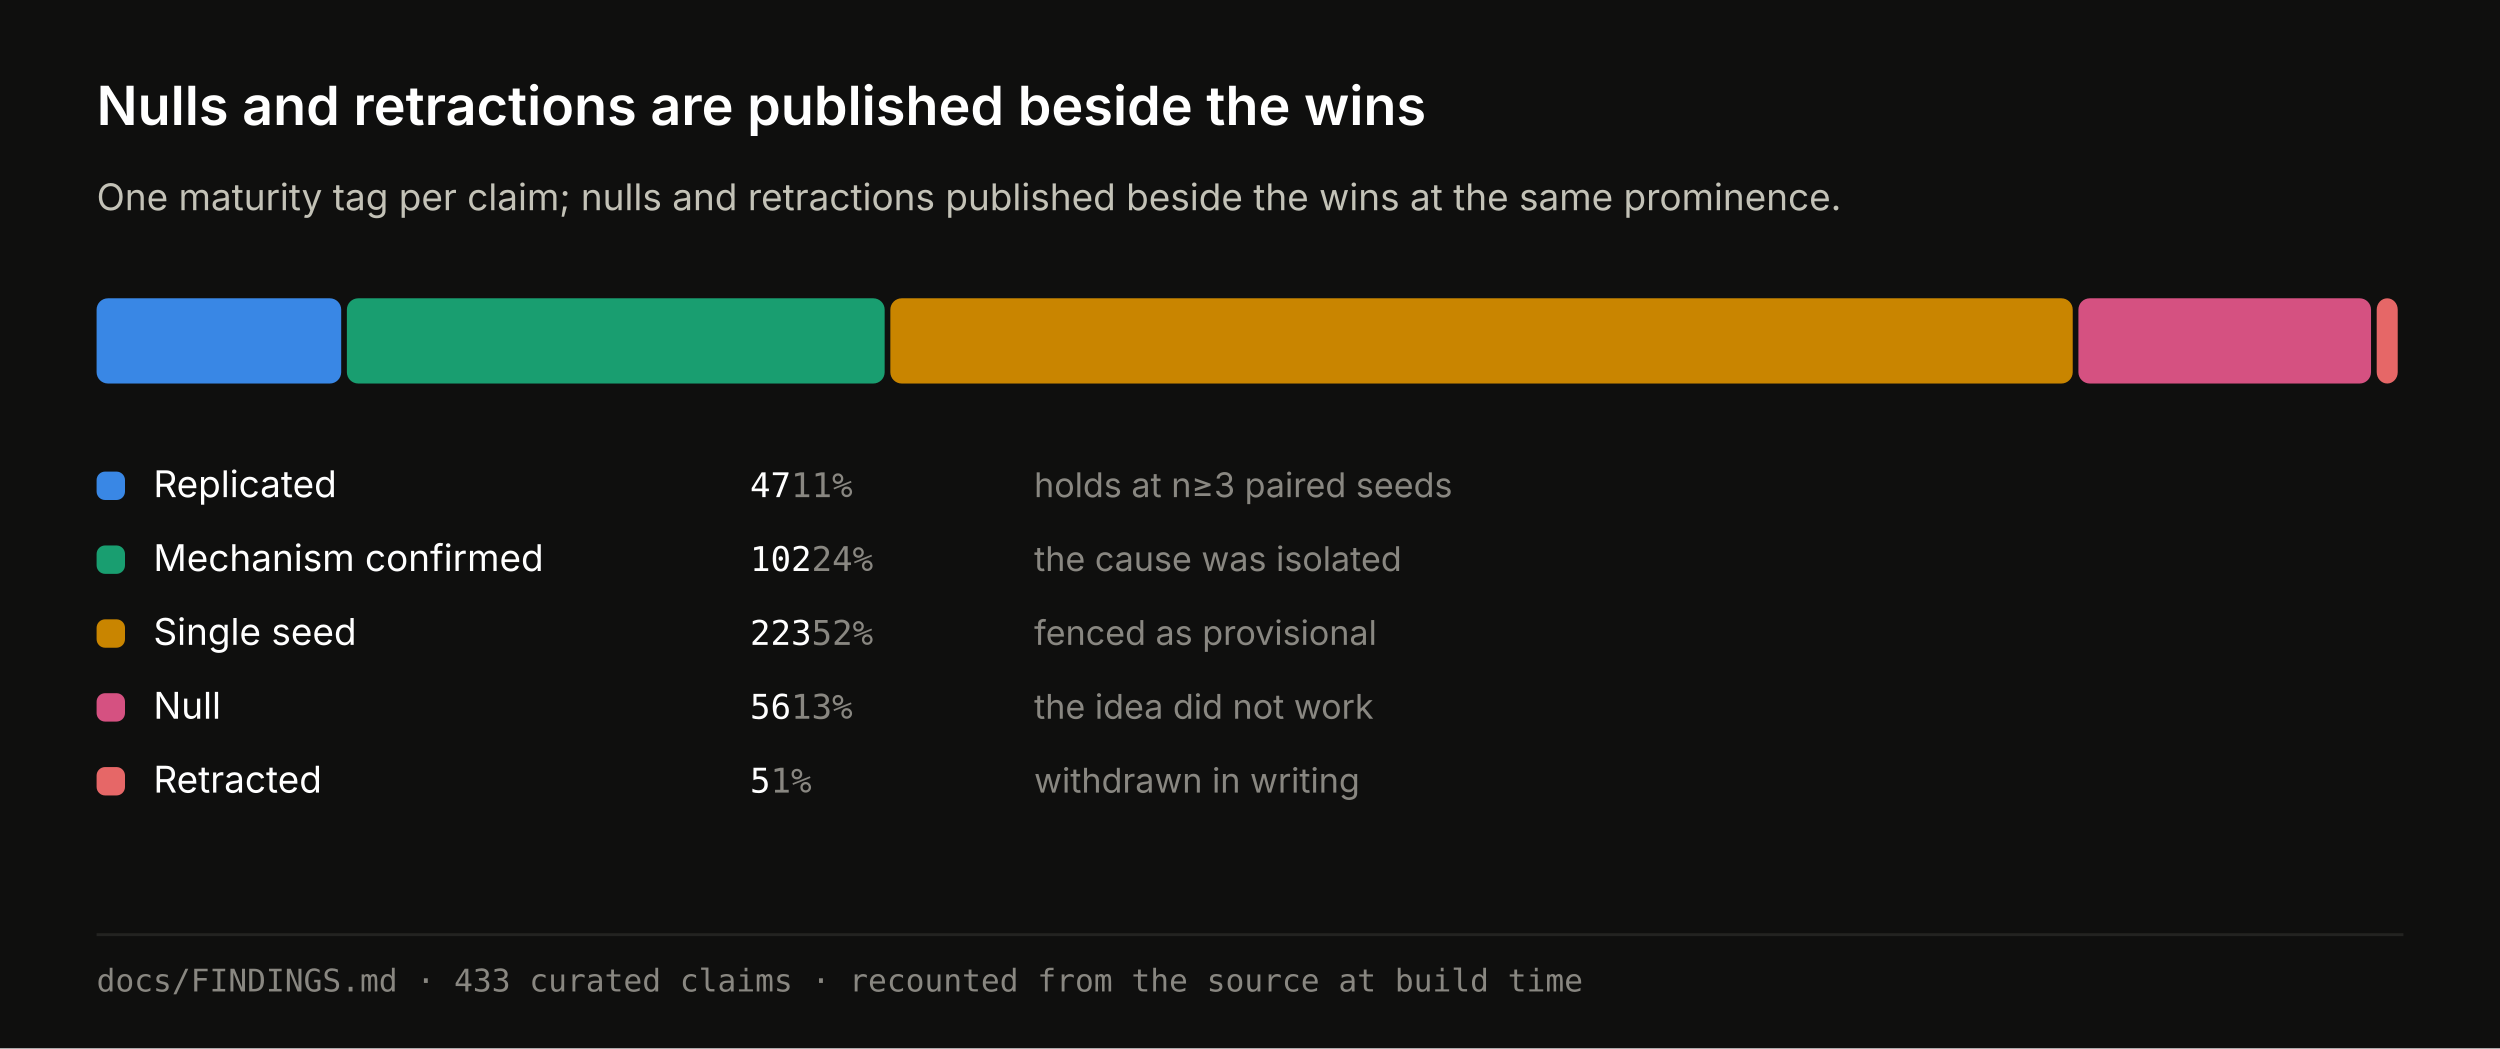
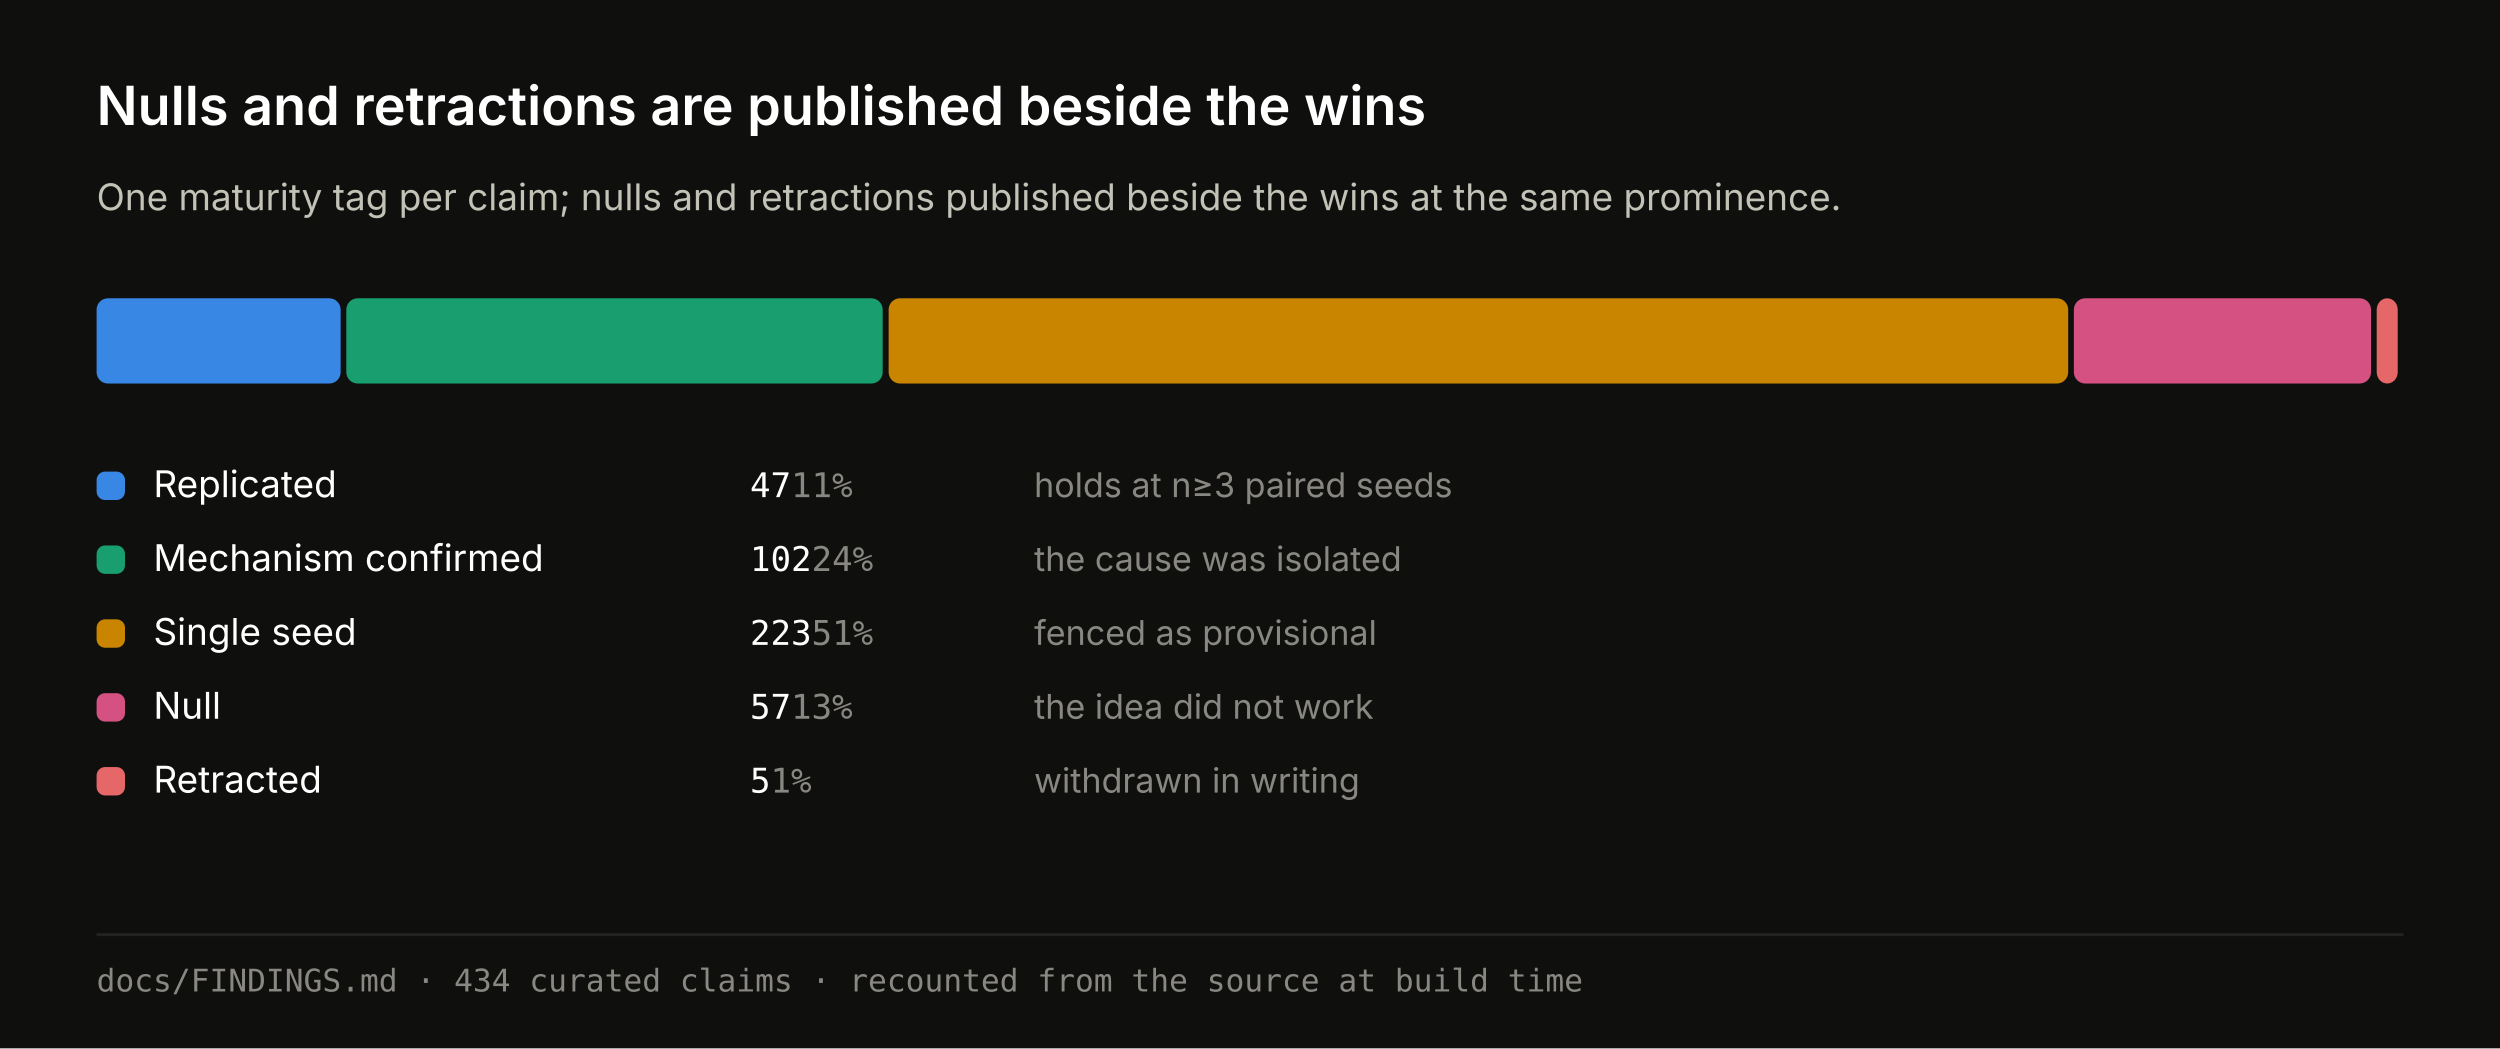
<svg xmlns="http://www.w3.org/2000/svg" width="880" height="369" viewBox="0 0 880 369" role="img">
  <rect width="880" height="369" fill="#0f0f0e" />
  <text x="34" y="44" font-family="Inter, -apple-system, BlinkMacSystemFont, 'Segoe UI', sans-serif" font-size="19" font-weight="600" fill="#ffffff">Nulls and retractions are published beside the wins</text>
  <text x="34" y="74" font-family="Inter, -apple-system, BlinkMacSystemFont, 'Segoe UI', sans-serif" font-size="13" fill="#c3c2b7">One maturity tag per claim; nulls and retractions published beside the wins at the same prominence.</text>
-   <rect x="34.0" y="105" width="86.1" height="30" rx="4" fill="#3987e5" />
-   <rect x="122.1" y="105" width="189.3" height="30" rx="4" fill="#199e70" />
-   <rect x="313.4" y="105" width="416.2" height="30" rx="4" fill="#c98500" />
-   <rect x="731.6" y="105" width="103.0" height="30" rx="4" fill="#d55181" />
+   <rect x="34.0" y="105" width="85.9" height="30" rx="4" fill="#3987e5" />
+   <rect x="121.9" y="105" width="188.8" height="30" rx="4" fill="#199e70" />
+   <rect x="312.8" y="105" width="415.2" height="30" rx="4" fill="#c98500" />
+   <rect x="730.0" y="105" width="104.6" height="30" rx="4" fill="#d55181" />
  <rect x="836.6" y="105" width="7.4" height="30" rx="4" fill="#e66767" />
  <rect x="34" y="166" width="10" height="10" rx="3" fill="#3987e5" />
  <text x="54" y="175" font-family="Inter, -apple-system, BlinkMacSystemFont, 'Segoe UI', sans-serif" font-size="13" fill="#ffffff">Replicated</text>
  <text x="264" y="175" font-family="'JetBrains Mono', ui-monospace, SFMono-Regular, Menlo, monospace" font-size="12" fill="#ffffff">47<tspan fill="#898781">  11%</tspan>
  </text>
  <text x="364" y="175" font-family="Inter, -apple-system, BlinkMacSystemFont, 'Segoe UI', sans-serif" font-size="12" fill="#898781">holds at n≥3 paired seeds</text>
  <rect x="34" y="192" width="10" height="10" rx="3" fill="#199e70" />
  <text x="54" y="201" font-family="Inter, -apple-system, BlinkMacSystemFont, 'Segoe UI', sans-serif" font-size="13" fill="#ffffff">Mechanism confirmed</text>
  <text x="264" y="201" font-family="'JetBrains Mono', ui-monospace, SFMono-Regular, Menlo, monospace" font-size="12" fill="#ffffff">102<tspan fill="#898781">  24%</tspan>
  </text>
  <text x="364" y="201" font-family="Inter, -apple-system, BlinkMacSystemFont, 'Segoe UI', sans-serif" font-size="12" fill="#898781">the cause was isolated</text>
  <rect x="34" y="218" width="10" height="10" rx="3" fill="#c98500" />
  <text x="54" y="227" font-family="Inter, -apple-system, BlinkMacSystemFont, 'Segoe UI', sans-serif" font-size="13" fill="#ffffff">Single seed</text>
-   <text x="264" y="227" font-family="'JetBrains Mono', ui-monospace, SFMono-Regular, Menlo, monospace" font-size="12" fill="#ffffff">223<tspan fill="#898781">  52%</tspan>
+   <text x="264" y="227" font-family="'JetBrains Mono', ui-monospace, SFMono-Regular, Menlo, monospace" font-size="12" fill="#ffffff">223<tspan fill="#898781">  51%</tspan>
  </text>
  <text x="364" y="227" font-family="Inter, -apple-system, BlinkMacSystemFont, 'Segoe UI', sans-serif" font-size="12" fill="#898781">fenced as provisional</text>
  <rect x="34" y="244" width="10" height="10" rx="3" fill="#d55181" />
  <text x="54" y="253" font-family="Inter, -apple-system, BlinkMacSystemFont, 'Segoe UI', sans-serif" font-size="13" fill="#ffffff">Null</text>
-   <text x="264" y="253" font-family="'JetBrains Mono', ui-monospace, SFMono-Regular, Menlo, monospace" font-size="12" fill="#ffffff">56<tspan fill="#898781">  13%</tspan>
+   <text x="264" y="253" font-family="'JetBrains Mono', ui-monospace, SFMono-Regular, Menlo, monospace" font-size="12" fill="#ffffff">57<tspan fill="#898781">  13%</tspan>
  </text>
  <text x="364" y="253" font-family="Inter, -apple-system, BlinkMacSystemFont, 'Segoe UI', sans-serif" font-size="12" fill="#898781">the idea did not work</text>
  <rect x="34" y="270" width="10" height="10" rx="3" fill="#e66767" />
  <text x="54" y="279" font-family="Inter, -apple-system, BlinkMacSystemFont, 'Segoe UI', sans-serif" font-size="13" fill="#ffffff">Retracted</text>
  <text x="264" y="279" font-family="'JetBrains Mono', ui-monospace, SFMono-Regular, Menlo, monospace" font-size="12" fill="#ffffff">5<tspan fill="#898781">  1%</tspan>
  </text>
  <text x="364" y="279" font-family="Inter, -apple-system, BlinkMacSystemFont, 'Segoe UI', sans-serif" font-size="12" fill="#898781">withdrawn in writing</text>
  <line x1="34" y1="329" x2="846" y2="329" stroke="#232321" stroke-width="1" />
-   <text x="34" y="349" font-family="'JetBrains Mono', ui-monospace, SFMono-Regular, Menlo, monospace" font-size="11" fill="#898781">docs/FINDINGS.md · 433 curated claims · recounted from the source at build time</text>
+   <text x="34" y="349" font-family="'JetBrains Mono', ui-monospace, SFMono-Regular, Menlo, monospace" font-size="11" fill="#898781">docs/FINDINGS.md · 434 curated claims · recounted from the source at build time</text>
</svg>
